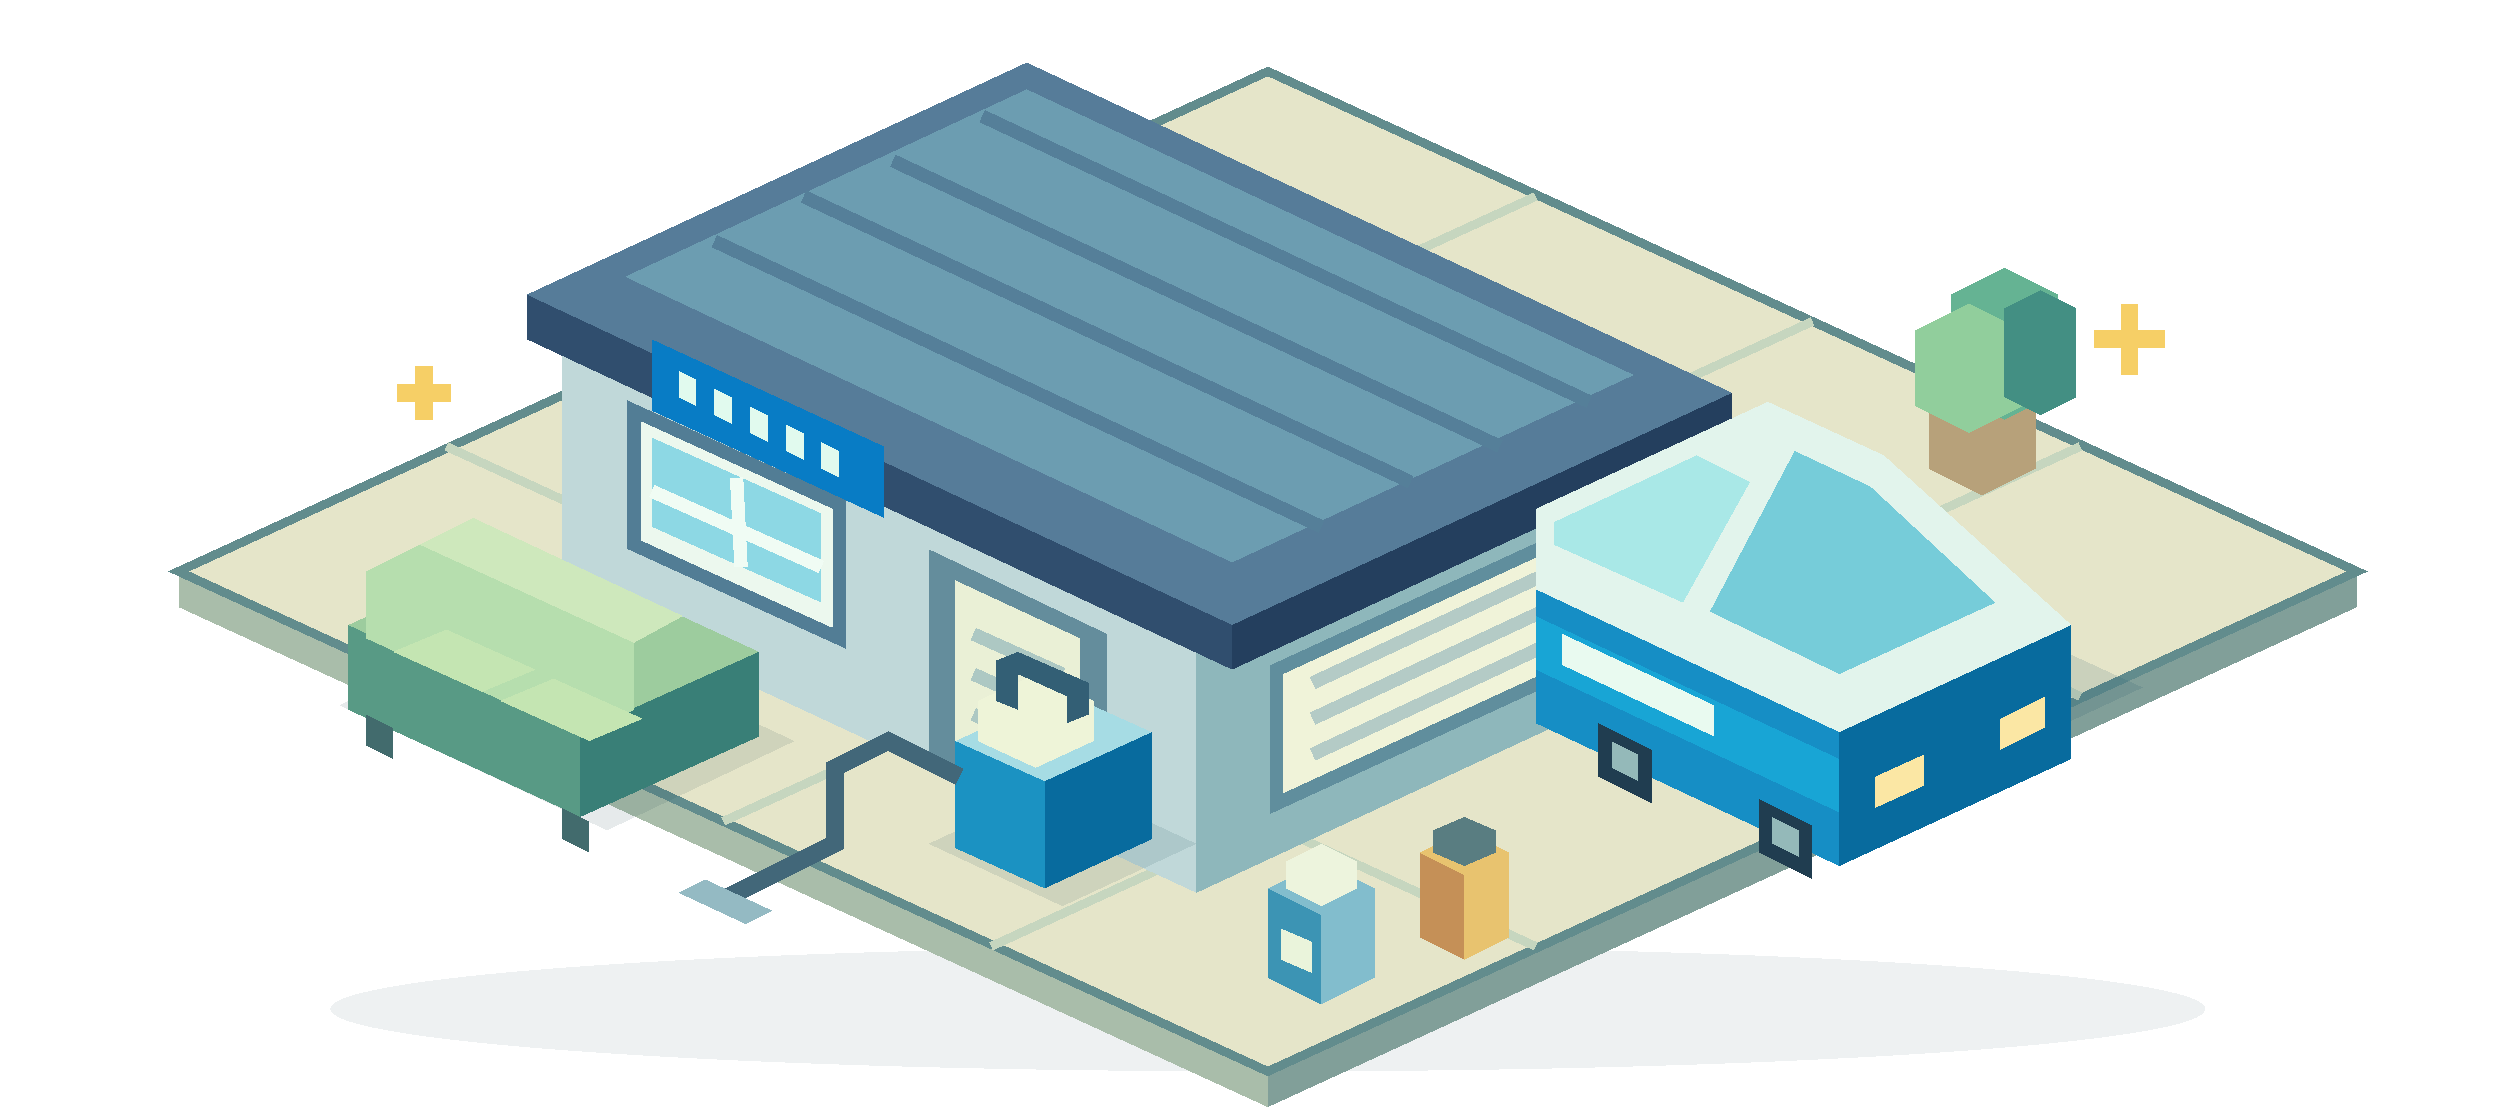
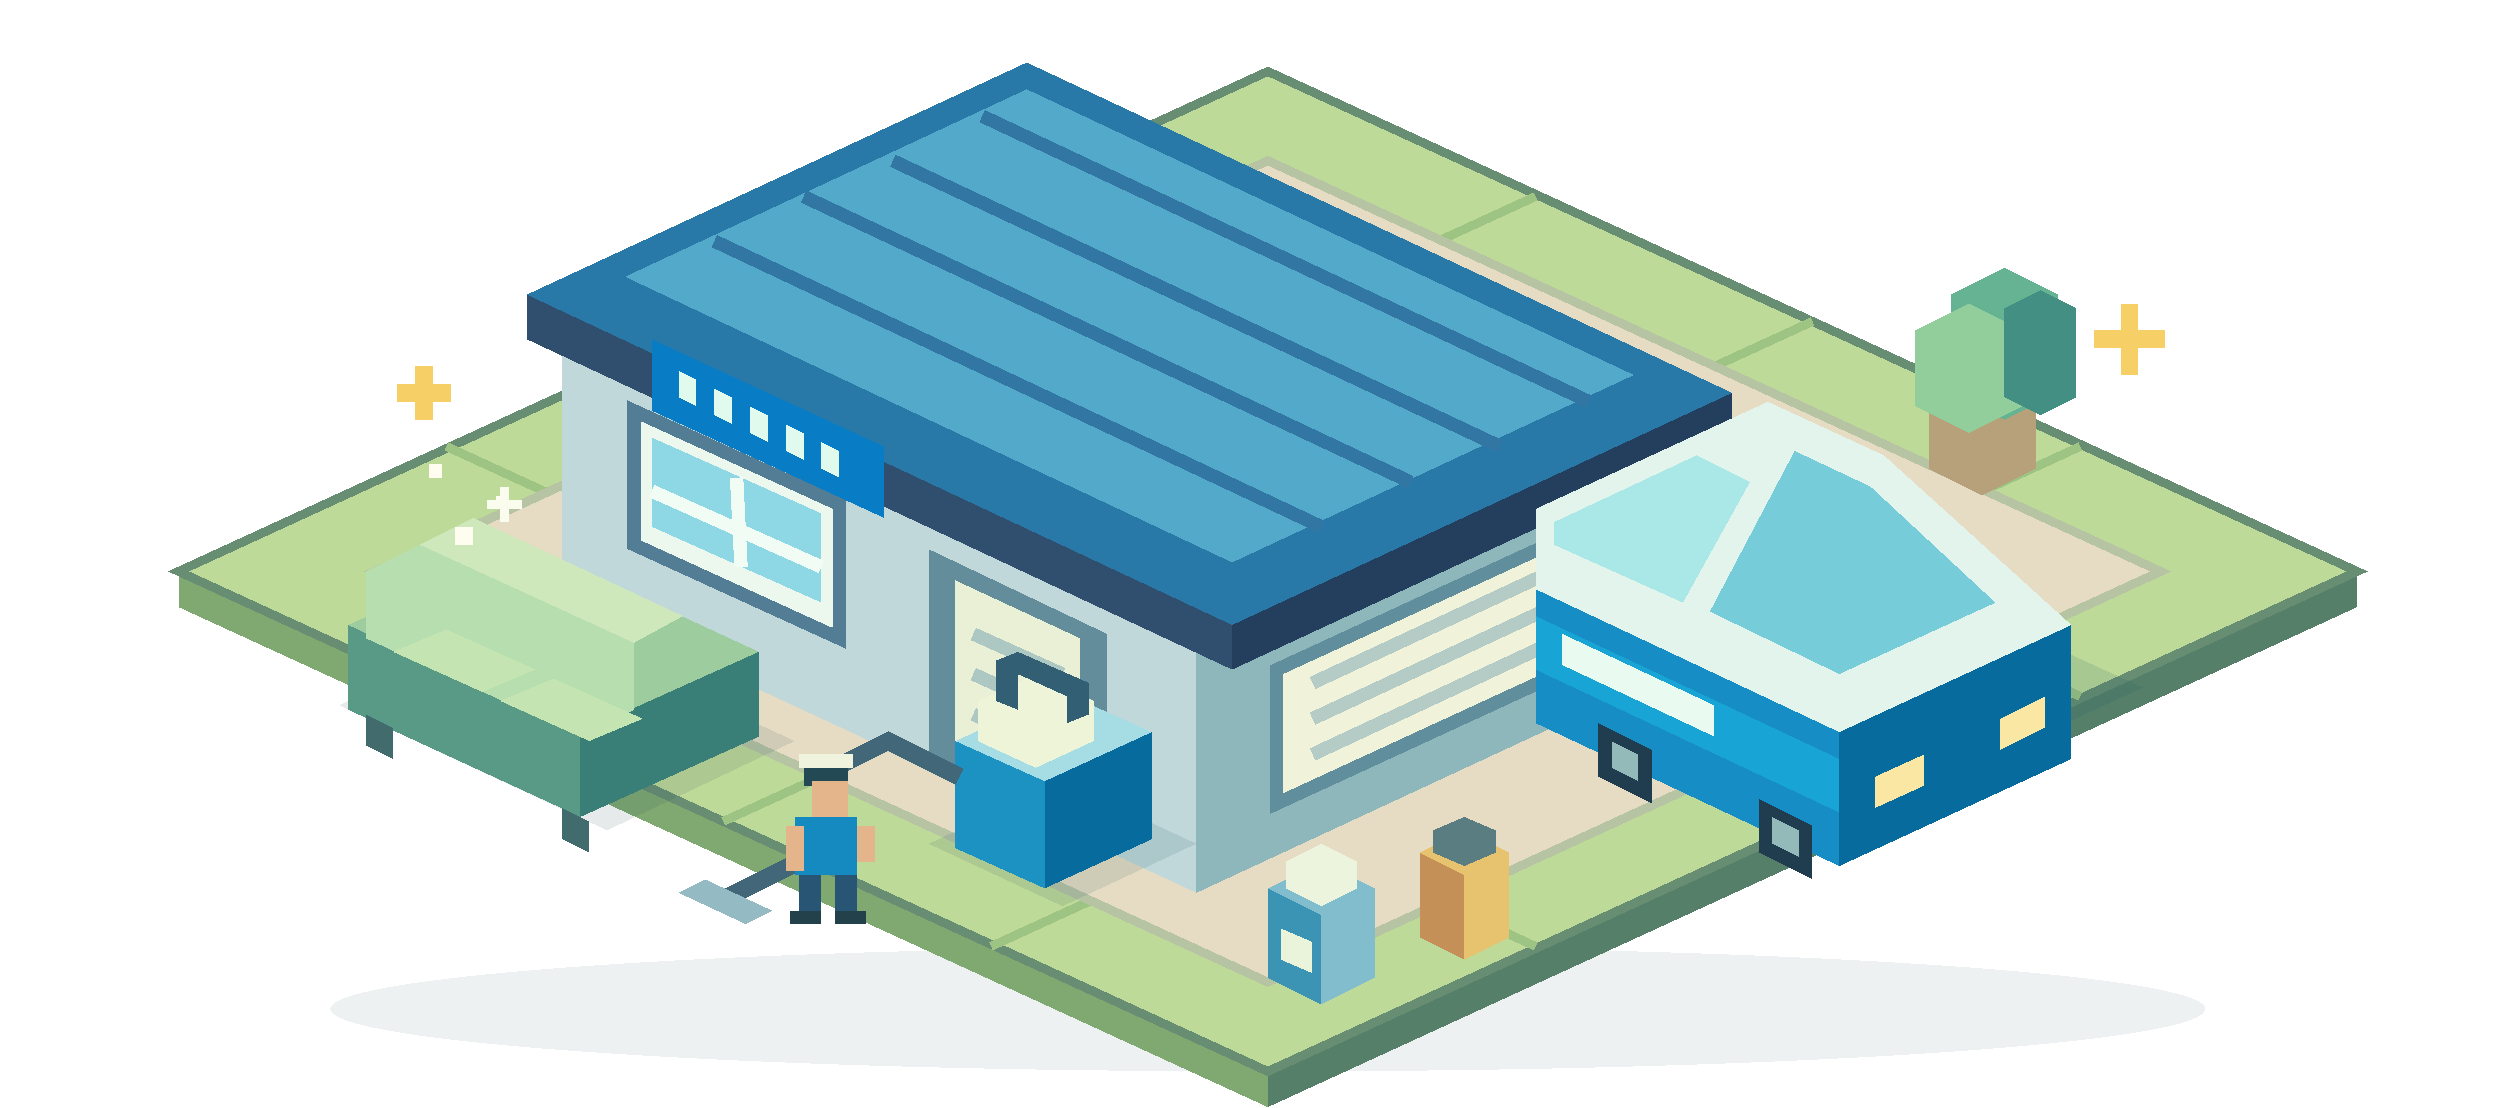
<svg xmlns="http://www.w3.org/2000/svg" viewBox="0 0 560 248" fill="none" shape-rendering="crispEdges">
  <ellipse cx="284" cy="226" rx="210" ry="14" fill="#244B58" opacity=".08" />
-   <path d="m40 128 244-112 244 112-244 112z" fill="#E5E5C9" />
-   <path d="m40 128 244 112v8L40 136z" fill="#A9BDAA" />
-   <path d="m284 240 244-112v8L284 248z" fill="#819F99" />
-   <path d="m40 128 244-112 244 112-244 112z" stroke="#628C8D" stroke-width="2" />
-   <g stroke="#C6D6BF" stroke-width="2">
+   <path d="m40 128 244-112 244 112-244 112z" fill="#BEDA99" />
+   <path d="m40 128 244 112v8L40 136z" fill="#7FA971" />
+   <path d="m284 240 244-112v8L284 248z" fill="#557F68" />
+   <path d="m40 128 244-112 244 112-244 112z" stroke="#678E73" stroke-width="2" />
+   <g stroke="#9DC483" stroke-width="2">
    <path d="m100 100 244 112M160 72l244 112M222 44l244 112M100 156 344 44M162 184 406 72M222 212l244-112" />
  </g>
+   <path d="m84 128 200-92 200 92-200 92z" fill="#E5DCC3" stroke="#B6C4A4" stroke-width="2" />
  <path d="m126 74 142 66v60l-142-66z" fill="#C0D8D9" />
  <path d="m268 140 112-52v60l-112 52z" fill="#8EB7BB" />
-   <path d="m118 66 112-52 158 74-112 52z" fill="#567C99" />
+   <path d="m118 66 112-52 158 74-112 52z" fill="#2879A8" />
  <path d="m118 66 158 74v10L118 76z" fill="#304E6E" />
  <path d="m276 140 112-52v10l-112 52z" fill="#243F5E" />
-   <path d="m140 62 90-42 136 64-90 42z" fill="#6C9DB1" />
-   <path d="m160 54 136 64M180 44l136 64M200 36l136 64M220 26l136 64" stroke="#557F99" stroke-width="3" />
+   <path d="m140 62 90-42 136 64-90 42z" fill="#52A9CA" />
+   <path d="m160 54 136 64M180 44l136 64M200 36l136 64M220 26l136 64" stroke="#3277A4" stroke-width="3" />
  <path d="m142 92 46 21v30l-46-21z" fill="#ECF8EE" stroke="#527D95" stroke-width="3" />
  <path d="m146 98 38 17v20l-38-17z" fill="#8DD8E4" />
  <path d="m165 107 1 20M146 110l38 17" stroke="#F0FCF4" stroke-width="3" />
  <path d="m208 123 40 19v47l-40-19z" fill="#648D9C" />
  <path d="m214 130 28 13v40l-28-13z" fill="#EAF0D6" />
  <path d="m218 142 20 9M218 151l20 9M218 160l20 9" stroke="#ADC8C3" stroke-width="3" />
  <path d="m286 150 76-35v30l-76 35z" fill="#F0F3D9" stroke="#608E9D" stroke-width="3" />
  <path d="m294 153 60-28M294 161l60-28M294 169l60-28" stroke="#B4CBC6" stroke-width="3" />
  <path d="m146 76 52 24v16l-52-24z" fill="#087CC5" />
  <path d="m152 83 4 2v6l-4-2zm8 4 4 2v6l-4-2zm8 4 4 2v6l-4-2zm8 4 4 2v6l-4-2zm8 4 4 2v6l-4-2z" fill="#E1FAEE" />
  <path d="m350 150 60-28 70 32-60 28z" fill="#184E68" opacity=".13" />
  <path d="m344 132 52-24 68 32-52 24z" fill="#F2FAEE" />
  <path d="m344 132 68 32v30l-68-32z" fill="#168EC5" />
  <path d="m412 164 52-24v30l-52 24z" fill="#086B9E" />
  <path d="m344 132 52-24v-18l-52 24z" fill="#DFF5EE" />
  <path d="m396 90 26 12 42 38-52 24-68-32v-18z" fill="#E2F4EC" />
  <path d="m402 101 17 8 28 26-35 16-29-14z" fill="#76CCD9" />
  <path d="m348 122 29 13 15-27-12-6-32 15z" fill="#A9E8E7" />
  <path d="m344 138 68 32v12l-68-32z" fill="#18A5D5" />
  <path d="m350 142 34 16v7l-34-16z" fill="#E9FAF0" />
  <path d="m358 162 12 6v12l-12-6zM394 179l12 6v12l-12-6z" fill="#203D50" />
  <path d="m361 166 6 3v6l-6-3zM397 183l6 3v6l-6-3z" fill="#94B9B9" />
  <path d="m420 174 11-5v7l-11 5zM448 161l10-5v7l-10 5z" fill="#FBE7A4" />
  <path d="m76 158 42-20 60 28-42 20z" fill="#274D56" opacity=".12" />
  <path d="m78 140 40-18 52 24-40 18z" fill="#9DCC9E" />
  <path d="m78 140 52 24v19l-52-24z" fill="#589A85" />
  <path d="m130 164 40-18v19l-40 18z" fill="#397F77" />
  <path d="m82 128 12-6 48 22v15l-12 6-48-22z" fill="#B6DEAE" />
  <path d="m94 122 12-6 47 22-11 6z" fill="#CEE8BC" />
  <path d="m88 146 20 9 12-5-20-9zm24 11 20 9 12-5-20-9z" fill="#C4E5B2" />
  <path d="m82 160 6 3v7l-6-3zM126 181l6 3v7l-6-3z" fill="#426B6D" />
  <path d="m208 189 30-14 30 14-30 14z" fill="#244D60" opacity=".12" />
  <path d="m214 166 24-11 20 9-24 11z" fill="#A6DCE4" />
  <path d="m214 166 20 9v24l-20-9z" fill="#1B92C2" />
  <path d="m234 175 24-11v24l-24 11z" fill="#086B9E" />
  <path d="m219 157 13-6 13 6v9l-13 6-13-6z" fill="#EEF4D8" />
  <path d="m223 148 5-2 16 7v7l-5 2v-6l-11-5v8l-5-2z" fill="#335F75" />
  <path d="m215 174-16-8-12 6v17l-24 12" stroke="#426779" stroke-width="4" />
  <path d="m158 197 15 7-6 3-15-7z" fill="#94BAC3" />
  <path d="m284 199 12-6 12 6v20l-12 6-12-6z" fill="#82BDCD" />
  <path d="m284 199 12 6v20l-12-6z" fill="#3C94B4" />
  <path d="m288 193 8-4 8 4v6l-8 4-8-4z" fill="#EDF4DD" />
  <path d="m287 208 7 3v7l-7-3z" fill="#EAF4DB" />
  <path d="m318 191 10-5 10 5v19l-10 5-10-5z" fill="#E8C36F" />
  <path d="m318 191 10 5v19l-10-5z" fill="#C59057" />
  <path d="m321 186 7-3 7 3v5l-7 3-7-3z" fill="#597D81" />
+   <g>
+     <path d="M180 169h10v7h-10z" fill="#234954" />
+     <path d="M182 175h8v8h-8z" fill="#E4B48B" />
+     <path d="M178 183h14v13h-14z" fill="#148AC0" />
+     <path d="M176 185h4v10h-4zm16 0h4v8h-4z" fill="#E4B48B" />
+     <path d="M179 196h5v8h-5zm8 0h5v8h-5z" fill="#285574" />
+     <path d="M177 204h7v3h-7zm10 0h7v3h-7z" fill="#23414B" />
+     <path d="M179 169h12v3h-12z" fill="#F0F4DE" />
+   </g>
+   <g fill="#FFFDF0">
+     <path d="M102 118h4v4h-4zm9-7h3v3h-3zm-15-7h3v3h-3z" />
+     <path d="M113 109v8m-4-4h8" stroke="#FAFCED" stroke-width="2" />
+   </g>
  <path d="m432 91 12-6 12 6v14l-12 6-12-6z" fill="#B7A17A" />
  <path d="m437 66 12-6 12 6v22l-12 6-12-6z" fill="#65B393" />
  <path d="m429 74 12-6 12 6v17l-12 6-12-6z" fill="#91CE9C" />
  <path d="m449 69 8-4 8 4v20l-8 4-8-4z" fill="#438F83" />
  <path d="M477 68v16m-8-8h16M95 82v12m-6-6h12" stroke="#F6CF66" stroke-width="4" />
</svg>
